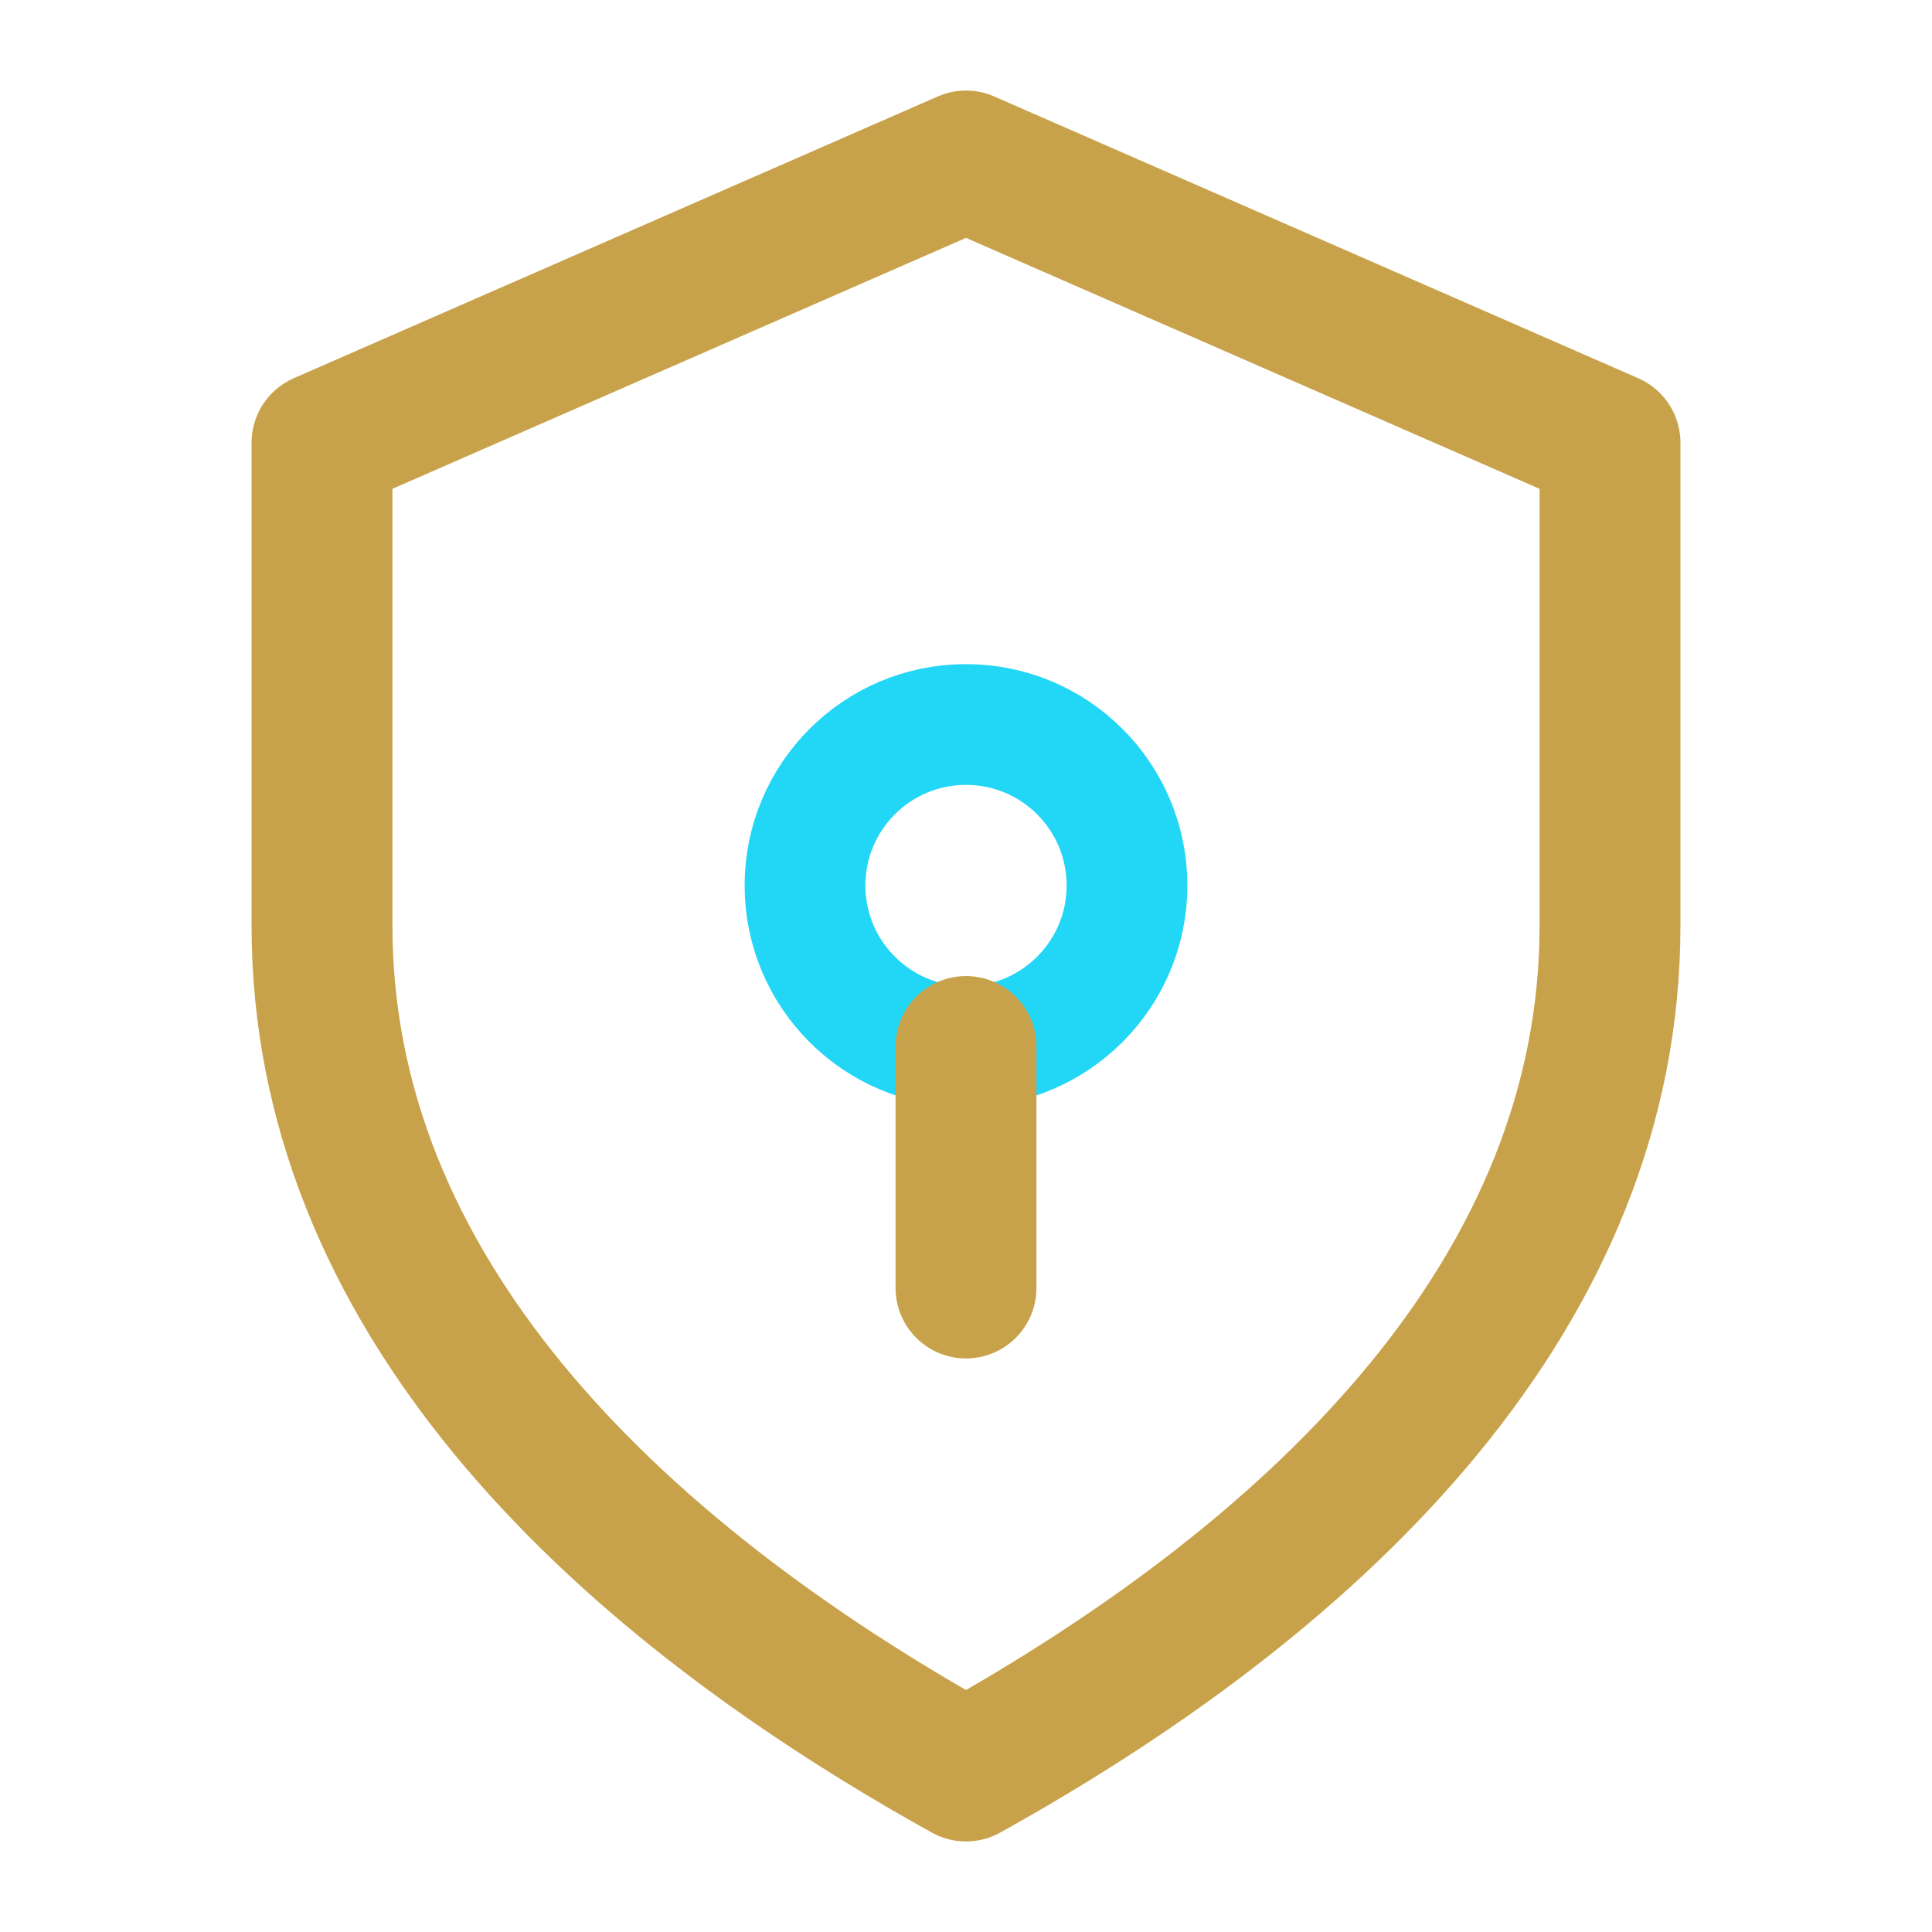
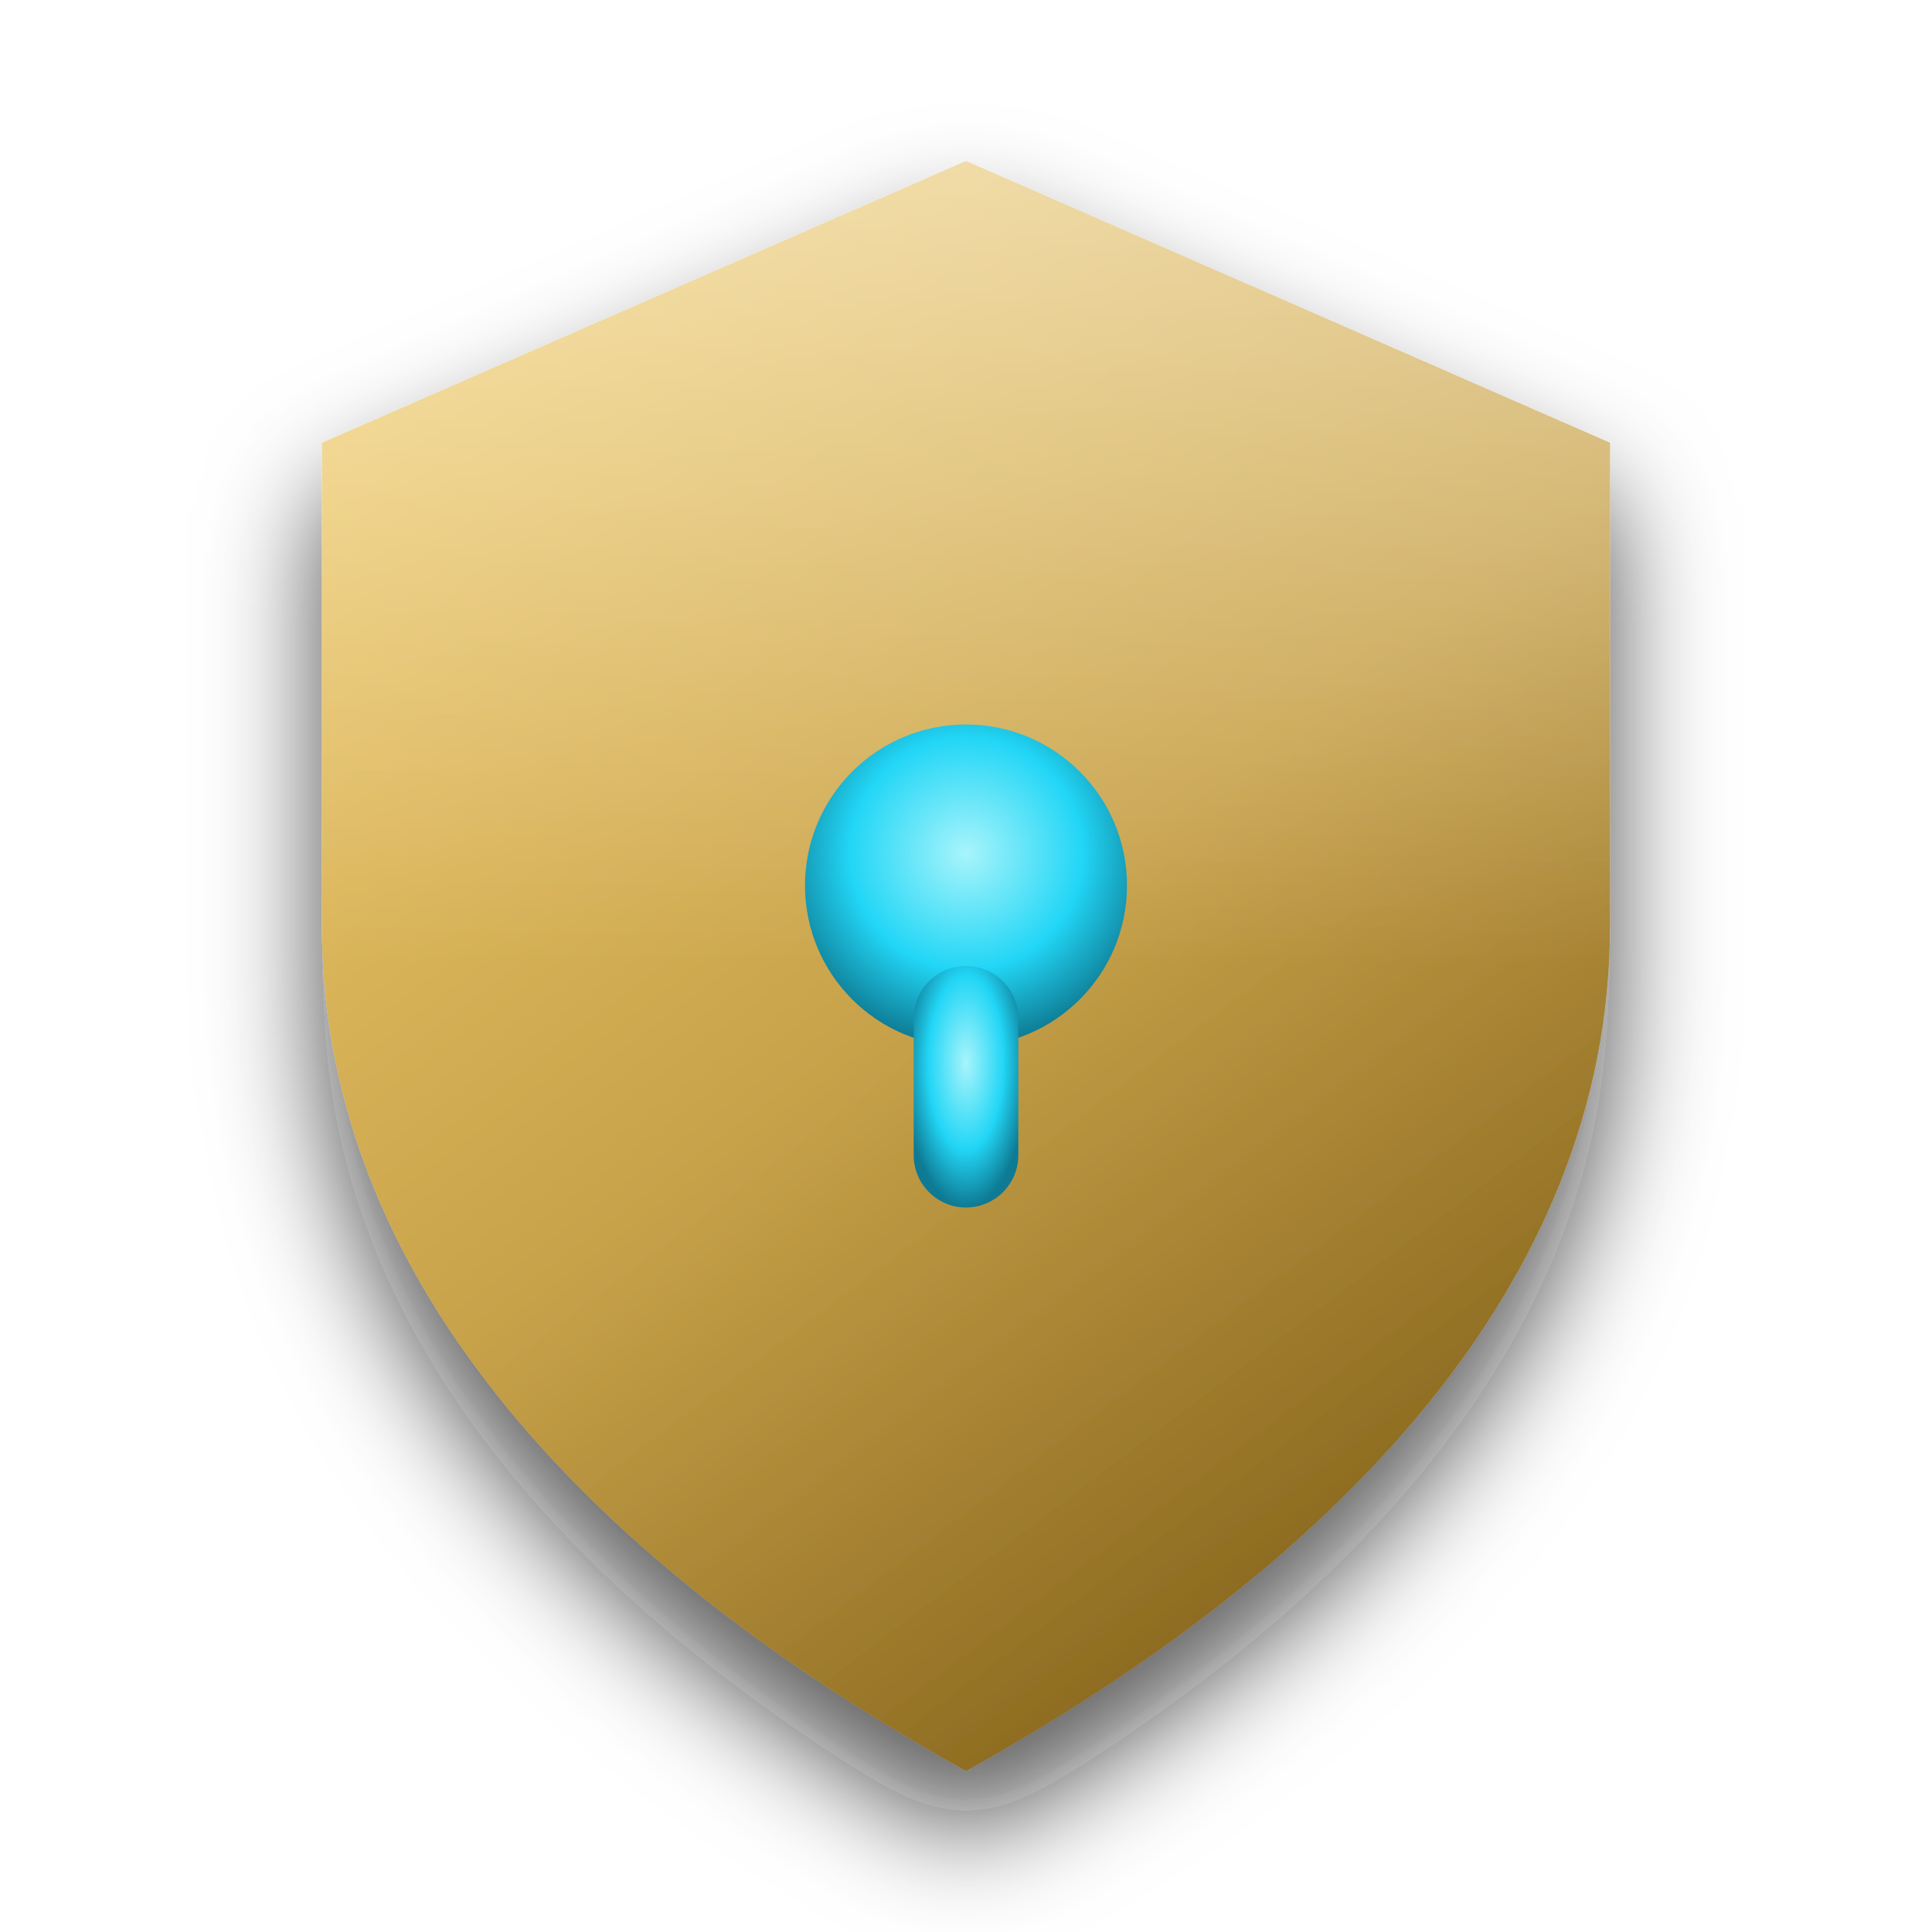
- <svg xmlns="http://www.w3.org/2000/svg" viewBox="0 0 24 24" width="24" height="24" fill="none" stroke="#C8A24A" stroke-width="1.75" stroke-linecap="round" stroke-linejoin="round">
-   <path d="M12 2 L20 5.5 V11.5 C20 16 16.5 19.5 12 22 C7.5 19.5 4 16 4 11.5 V5.5 Z" />
-   <circle cx="12" cy="11" r="2" stroke="#22D6F6" stroke-width="1.5" />
-   <line x1="12" y1="13" x2="12" y2="16" />
+ <svg xmlns="http://www.w3.org/2000/svg" viewBox="0 0 48 48" width="48" height="48" role="img" aria-labelledby="t d">
+   <defs>
+     <linearGradient id="ac-shield" x1="0.2" y1="0" x2="0.8" y2="1">
+       <stop offset="0" stop-color="#F0CB6B" />
+       <stop offset="0.5" stop-color="#C8A24A" />
+       <stop offset="1" stop-color="#7A5A14" />
+     </linearGradient>
+     <linearGradient id="ac-hi" x1="0" y1="0" x2="0" y2="1">
+       <stop offset="0" stop-color="#ffffff" stop-opacity="0.45" />
+       <stop offset="0.5" stop-color="#ffffff" stop-opacity="0" />
+     </linearGradient>
+     <radialGradient id="ac-key" cx="0.5" cy="0.4" r="0.6">
+       <stop offset="0" stop-color="#A8F4FB" />
+       <stop offset="0.6" stop-color="#22D6F6" />
+       <stop offset="1" stop-color="#0E7A93" />
+     </radialGradient>
+     <filter id="ac-sh" x="-30%" y="-20%" width="160%" height="140%">
+       <feDropShadow dx="0" dy="1.6" stdDeviation="1.4" flood-color="#0B0F18" flood-opacity="0.7" />
+     </filter>
+   </defs>
+   <g filter="url(#ac-sh)">
+     <path d="M24 4 L40 11 V23 C40 32 33 39 24 44 C15 39 8 32 8 23 V11 Z" fill="url(#ac-shield)" />
+     <path d="M24 4 L40 11 V23 C40 32 33 39 24 44 C15 39 8 32 8 23 V11 Z" fill="url(#ac-hi)" />
+   </g>
+   <circle cx="24" cy="22" r="4" fill="url(#ac-key)" />
+   <rect x="22.7" y="24" width="2.6" height="6" rx="1.3" fill="url(#ac-key)" />
+   <circle cx="24" cy="22" r="6" fill="none" stroke="#22D6F6" stroke-width="0.6" opacity="0">
+     <animate attributeName="r" values="4;9;4" dur="2.6s" repeatCount="indefinite" />
+     <animate attributeName="opacity" values="0.6;0;0.6" dur="2.6s" repeatCount="indefinite" />
+   </circle>
</svg>
